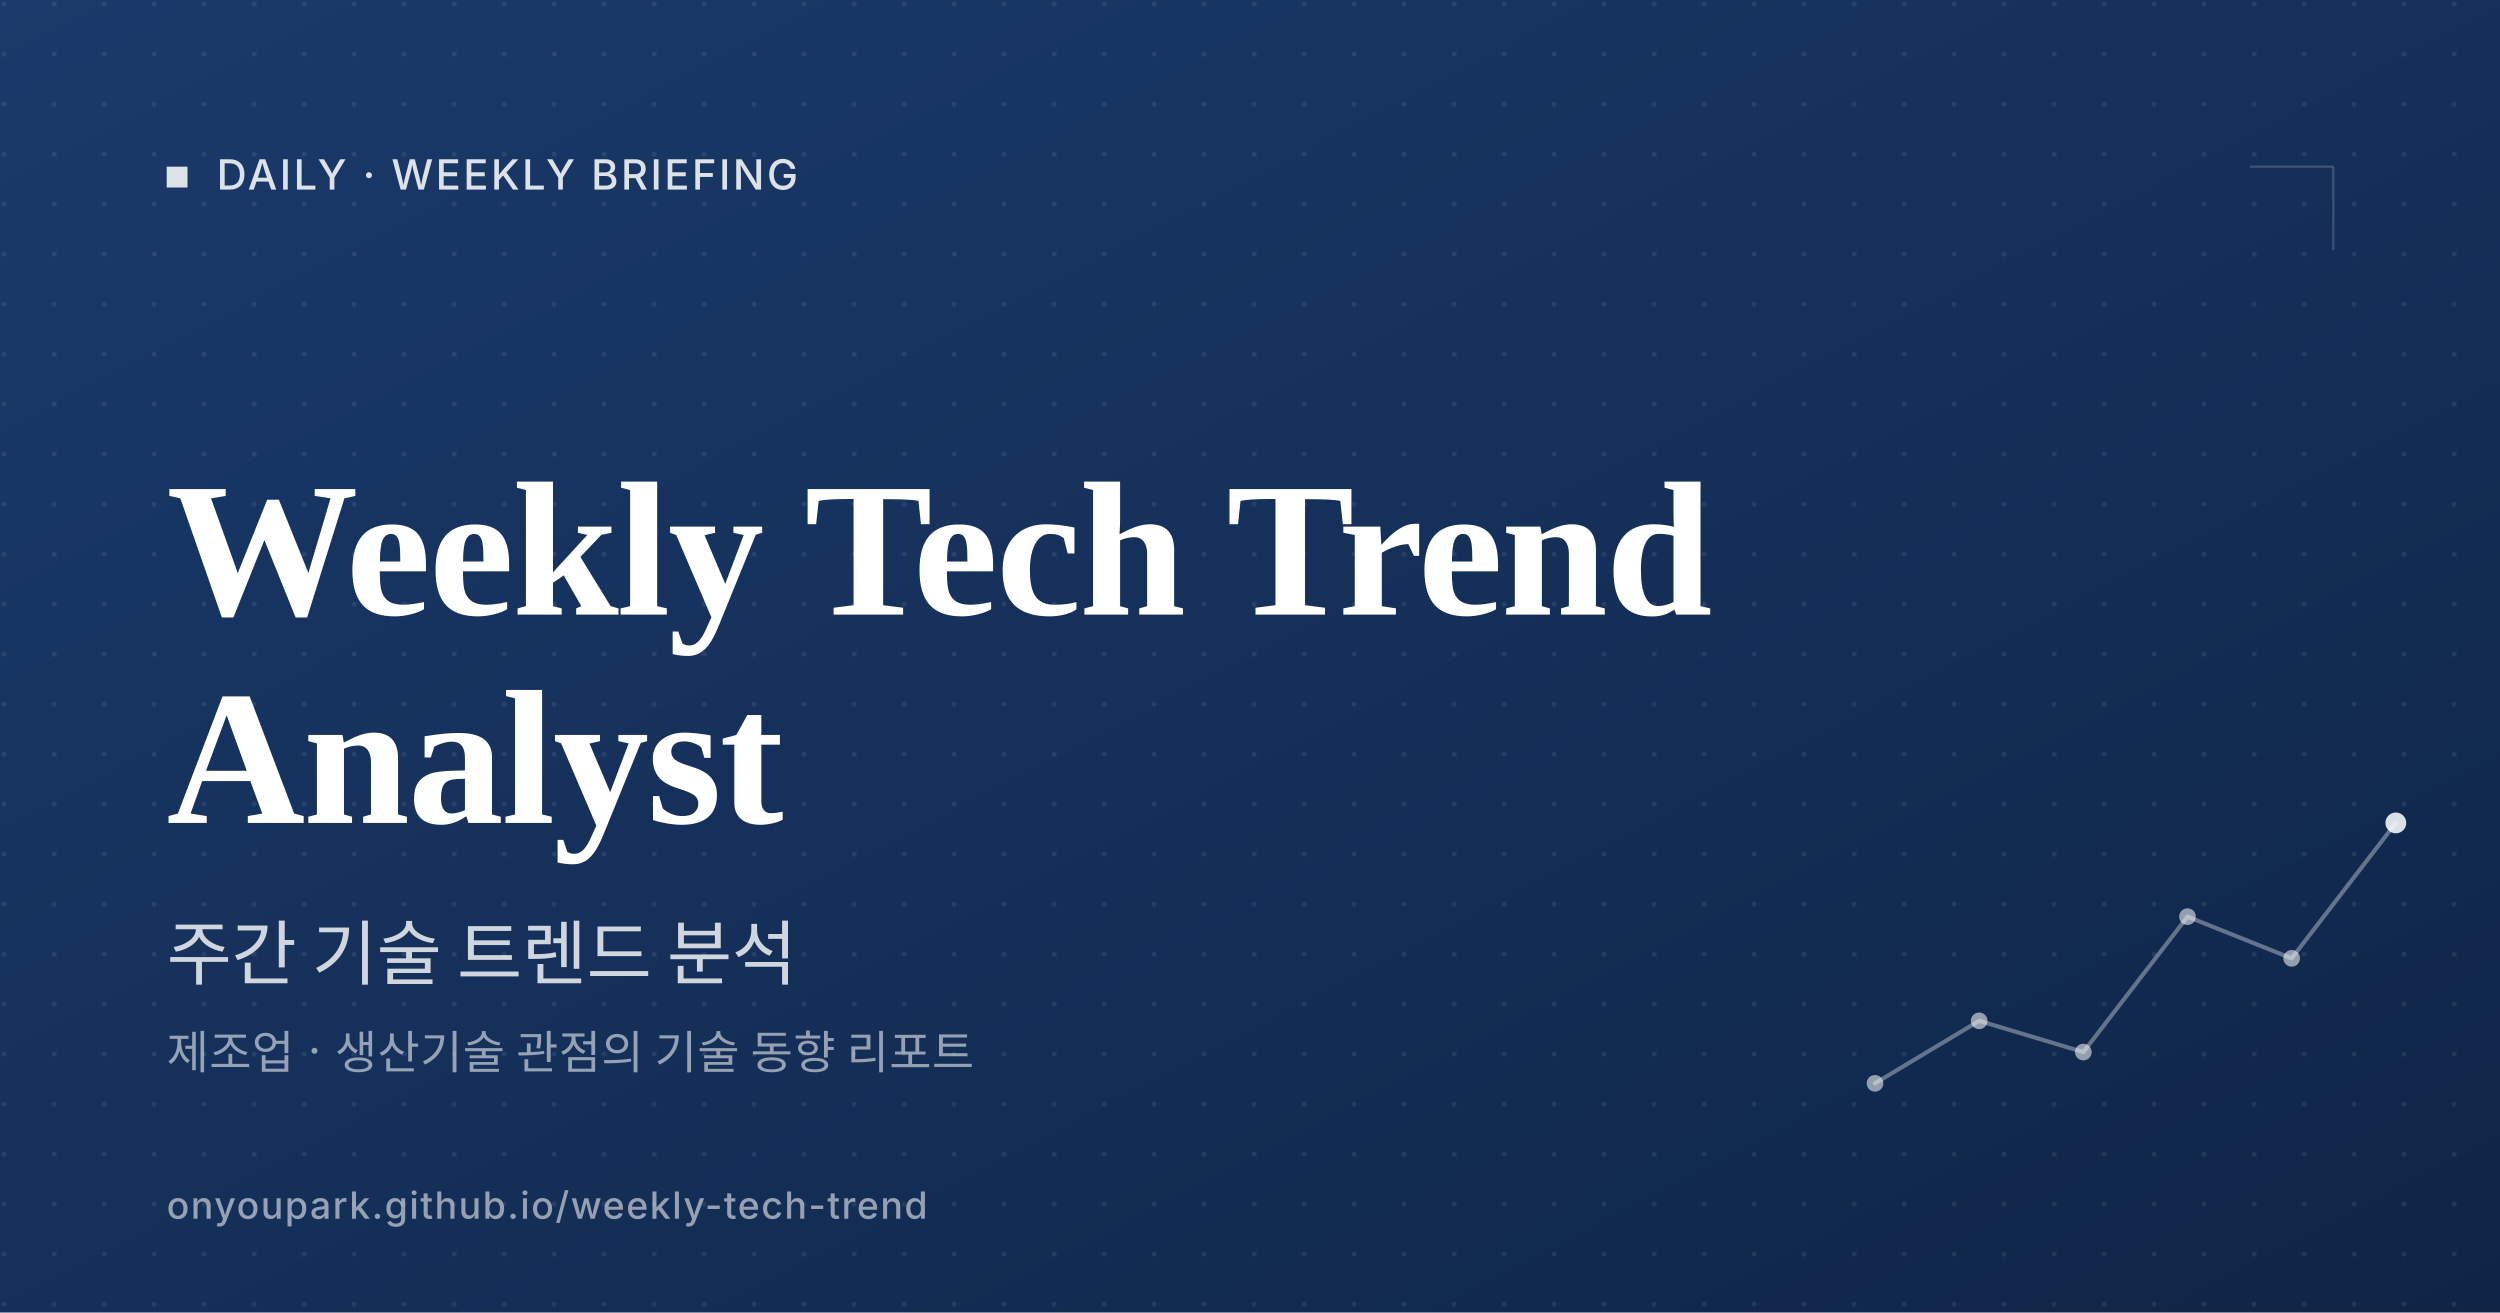
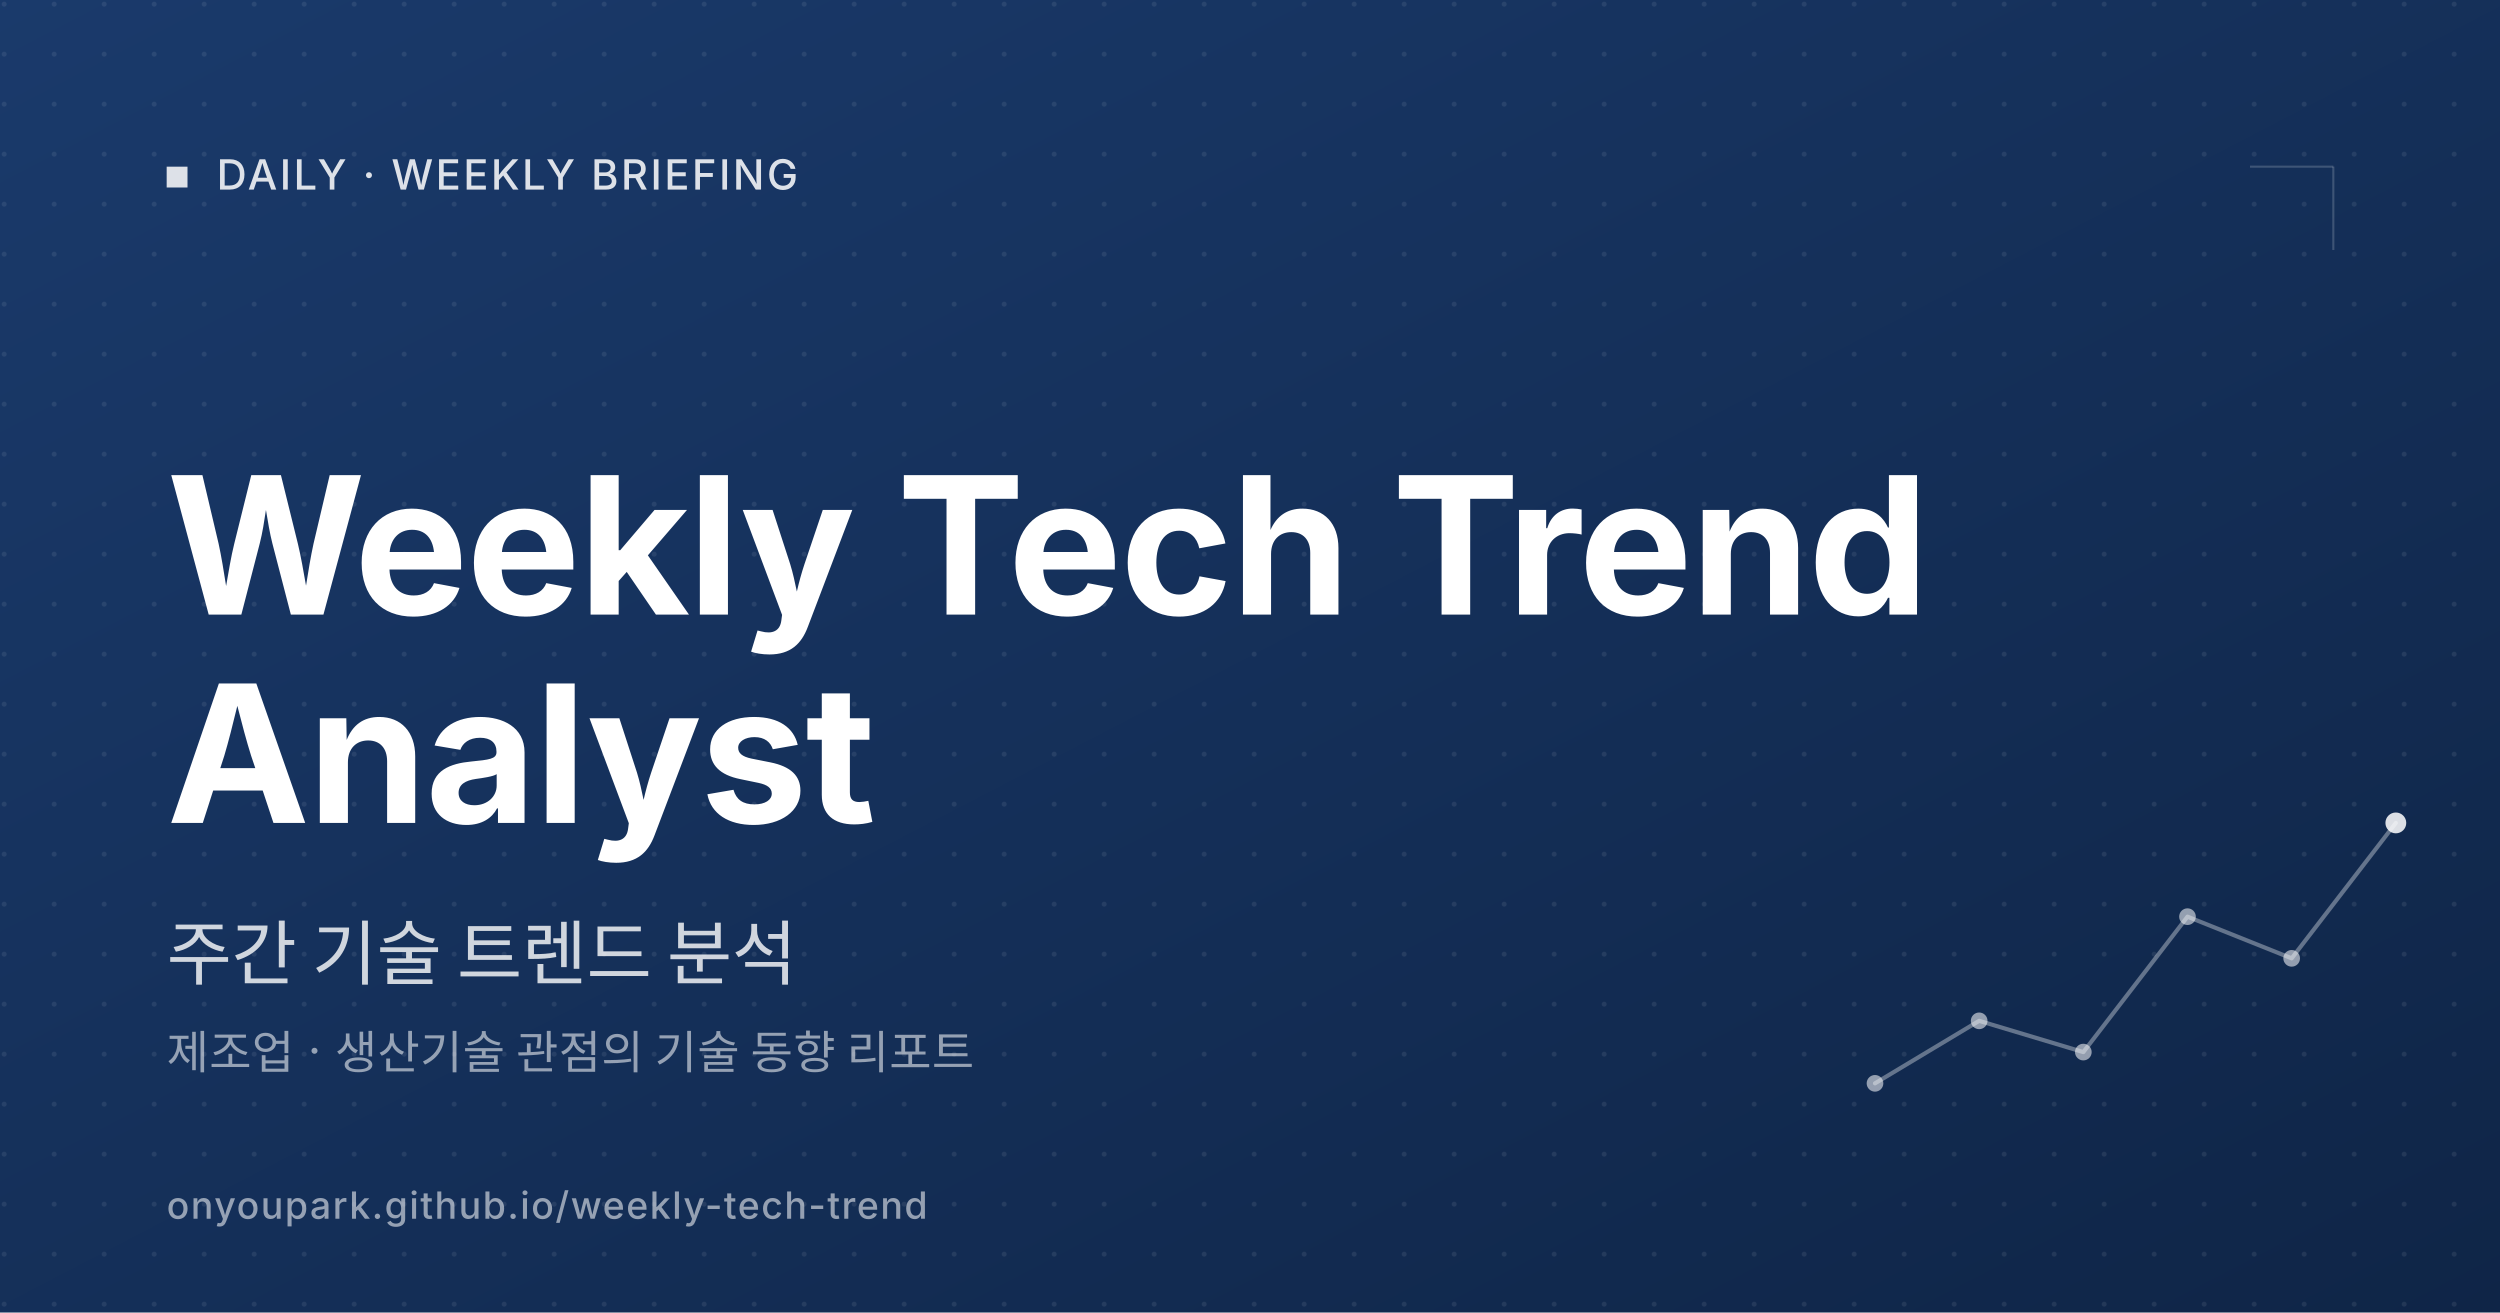
<svg xmlns="http://www.w3.org/2000/svg" viewBox="0 0 1200 630" width="1200" height="630" role="img" aria-label="Weekly Tech Trend Analyst — 주간 기술 트렌드 분석">
  <defs>
    <linearGradient id="bg-grad" x1="0" y1="0" x2="1" y2="1">
      <stop offset="0%" stop-color="#1a3a6b" />
      <stop offset="100%" stop-color="#0f2547" />
    </linearGradient>
    <pattern id="dots" x="0" y="0" width="24" height="24" patternUnits="userSpaceOnUse">
      <circle cx="2" cy="2" r="1.2" fill="#ffffff" fill-opacity="0.08" />
    </pattern>
  </defs>
  <rect width="1200" height="630" fill="url(#bg-grad)" />
  <rect width="1200" height="630" fill="url(#dots)" />
  <g font-family="'Pretendard Variable', Pretendard, -apple-system, sans-serif">
    <rect x="80" y="80" width="10" height="10" fill="#ffffff" fill-opacity="0.85" />
    <text x="104" y="91" font-size="20" font-weight="500" fill="#ffffff" fill-opacity="0.85" letter-spacing="0.06em">DAILY · WEEKLY BRIEFING</text>
  </g>
-   <g font-family="'Noto Serif KR', Georgia, 'Times New Roman', serif">
+   <g font-family="'Pretendard Variable', Pretendard, -apple-system, sans-serif">
    <text x="80" y="295" font-size="92" font-weight="700" fill="#ffffff" letter-spacing="-0.01em">Weekly Tech Trend</text>
    <text x="80" y="395" font-size="92" font-weight="700" fill="#ffffff" letter-spacing="-0.01em">Analyst</text>
  </g>
  <g font-family="'Pretendard Variable', Pretendard, -apple-system, sans-serif">
    <text x="80" y="470" font-size="34" font-weight="400" fill="#ffffff" fill-opacity="0.8" letter-spacing="-0.005em">주간 기술 트렌드 분석</text>
    <text x="80" y="513" font-size="22" font-weight="400" fill="#ffffff" fill-opacity="0.55" letter-spacing="0.01em">제조업 · 생산기술 관점의 기술 동향 리포트</text>
  </g>
  <g font-family="'Pretendard Variable', Pretendard, -apple-system, sans-serif">
    <text x="80" y="585" font-size="18" font-weight="500" fill="#ffffff" fill-opacity="0.55" letter-spacing="0.04em">onyoupark.github.io/weekly-tech-trend</text>
  </g>
  <g stroke="#ffffff" stroke-opacity="0.35" stroke-width="2" fill="none" stroke-linecap="round" stroke-linejoin="round">
    <polyline points="900,520 950,490 1000,505 1050,440 1100,460 1150,395" />
  </g>
  <g fill="#ffffff" fill-opacity="0.55">
    <circle cx="900" cy="520" r="4" />
    <circle cx="950" cy="490" r="4" />
    <circle cx="1000" cy="505" r="4" />
    <circle cx="1050" cy="440" r="4" />
    <circle cx="1100" cy="460" r="4" />
    <circle cx="1150" cy="395" r="5" fill="#ffffff" fill-opacity="0.85" />
  </g>
  <g stroke="#ffffff" stroke-opacity="0.18" stroke-width="1" fill="none">
    <line x1="1080" y1="80" x2="1120" y2="80" />
    <line x1="1120" y1="80" x2="1120" y2="120" />
  </g>
</svg>
